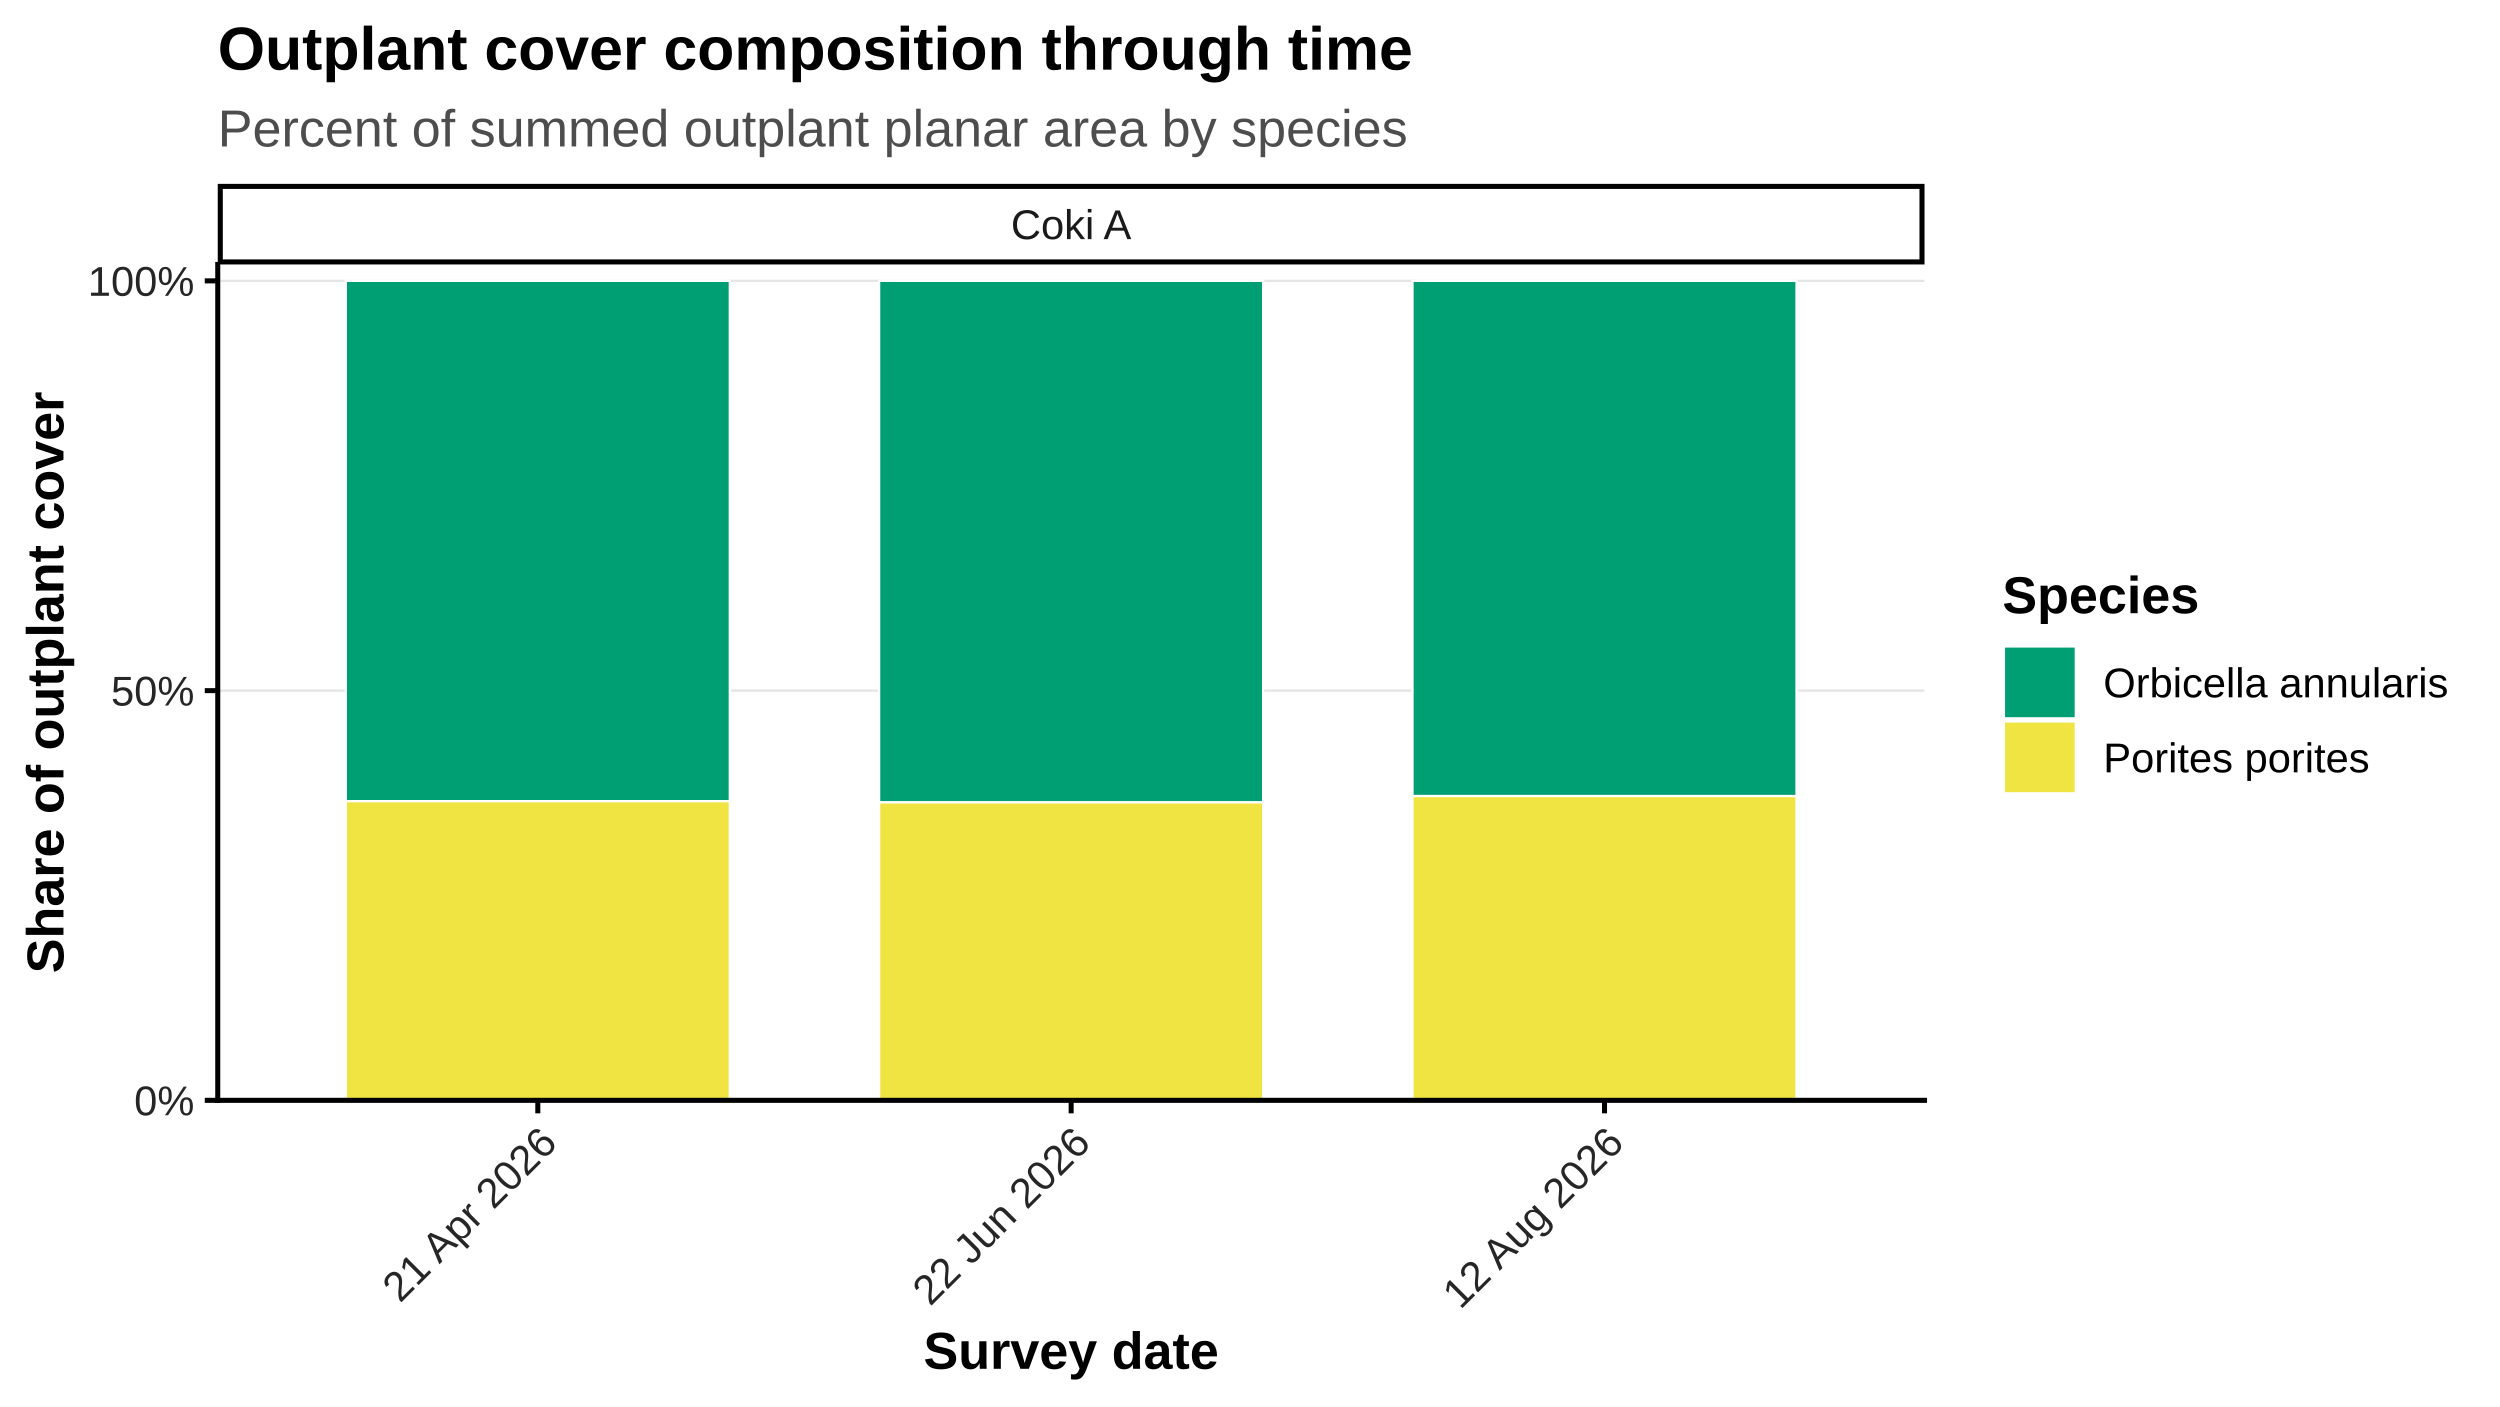
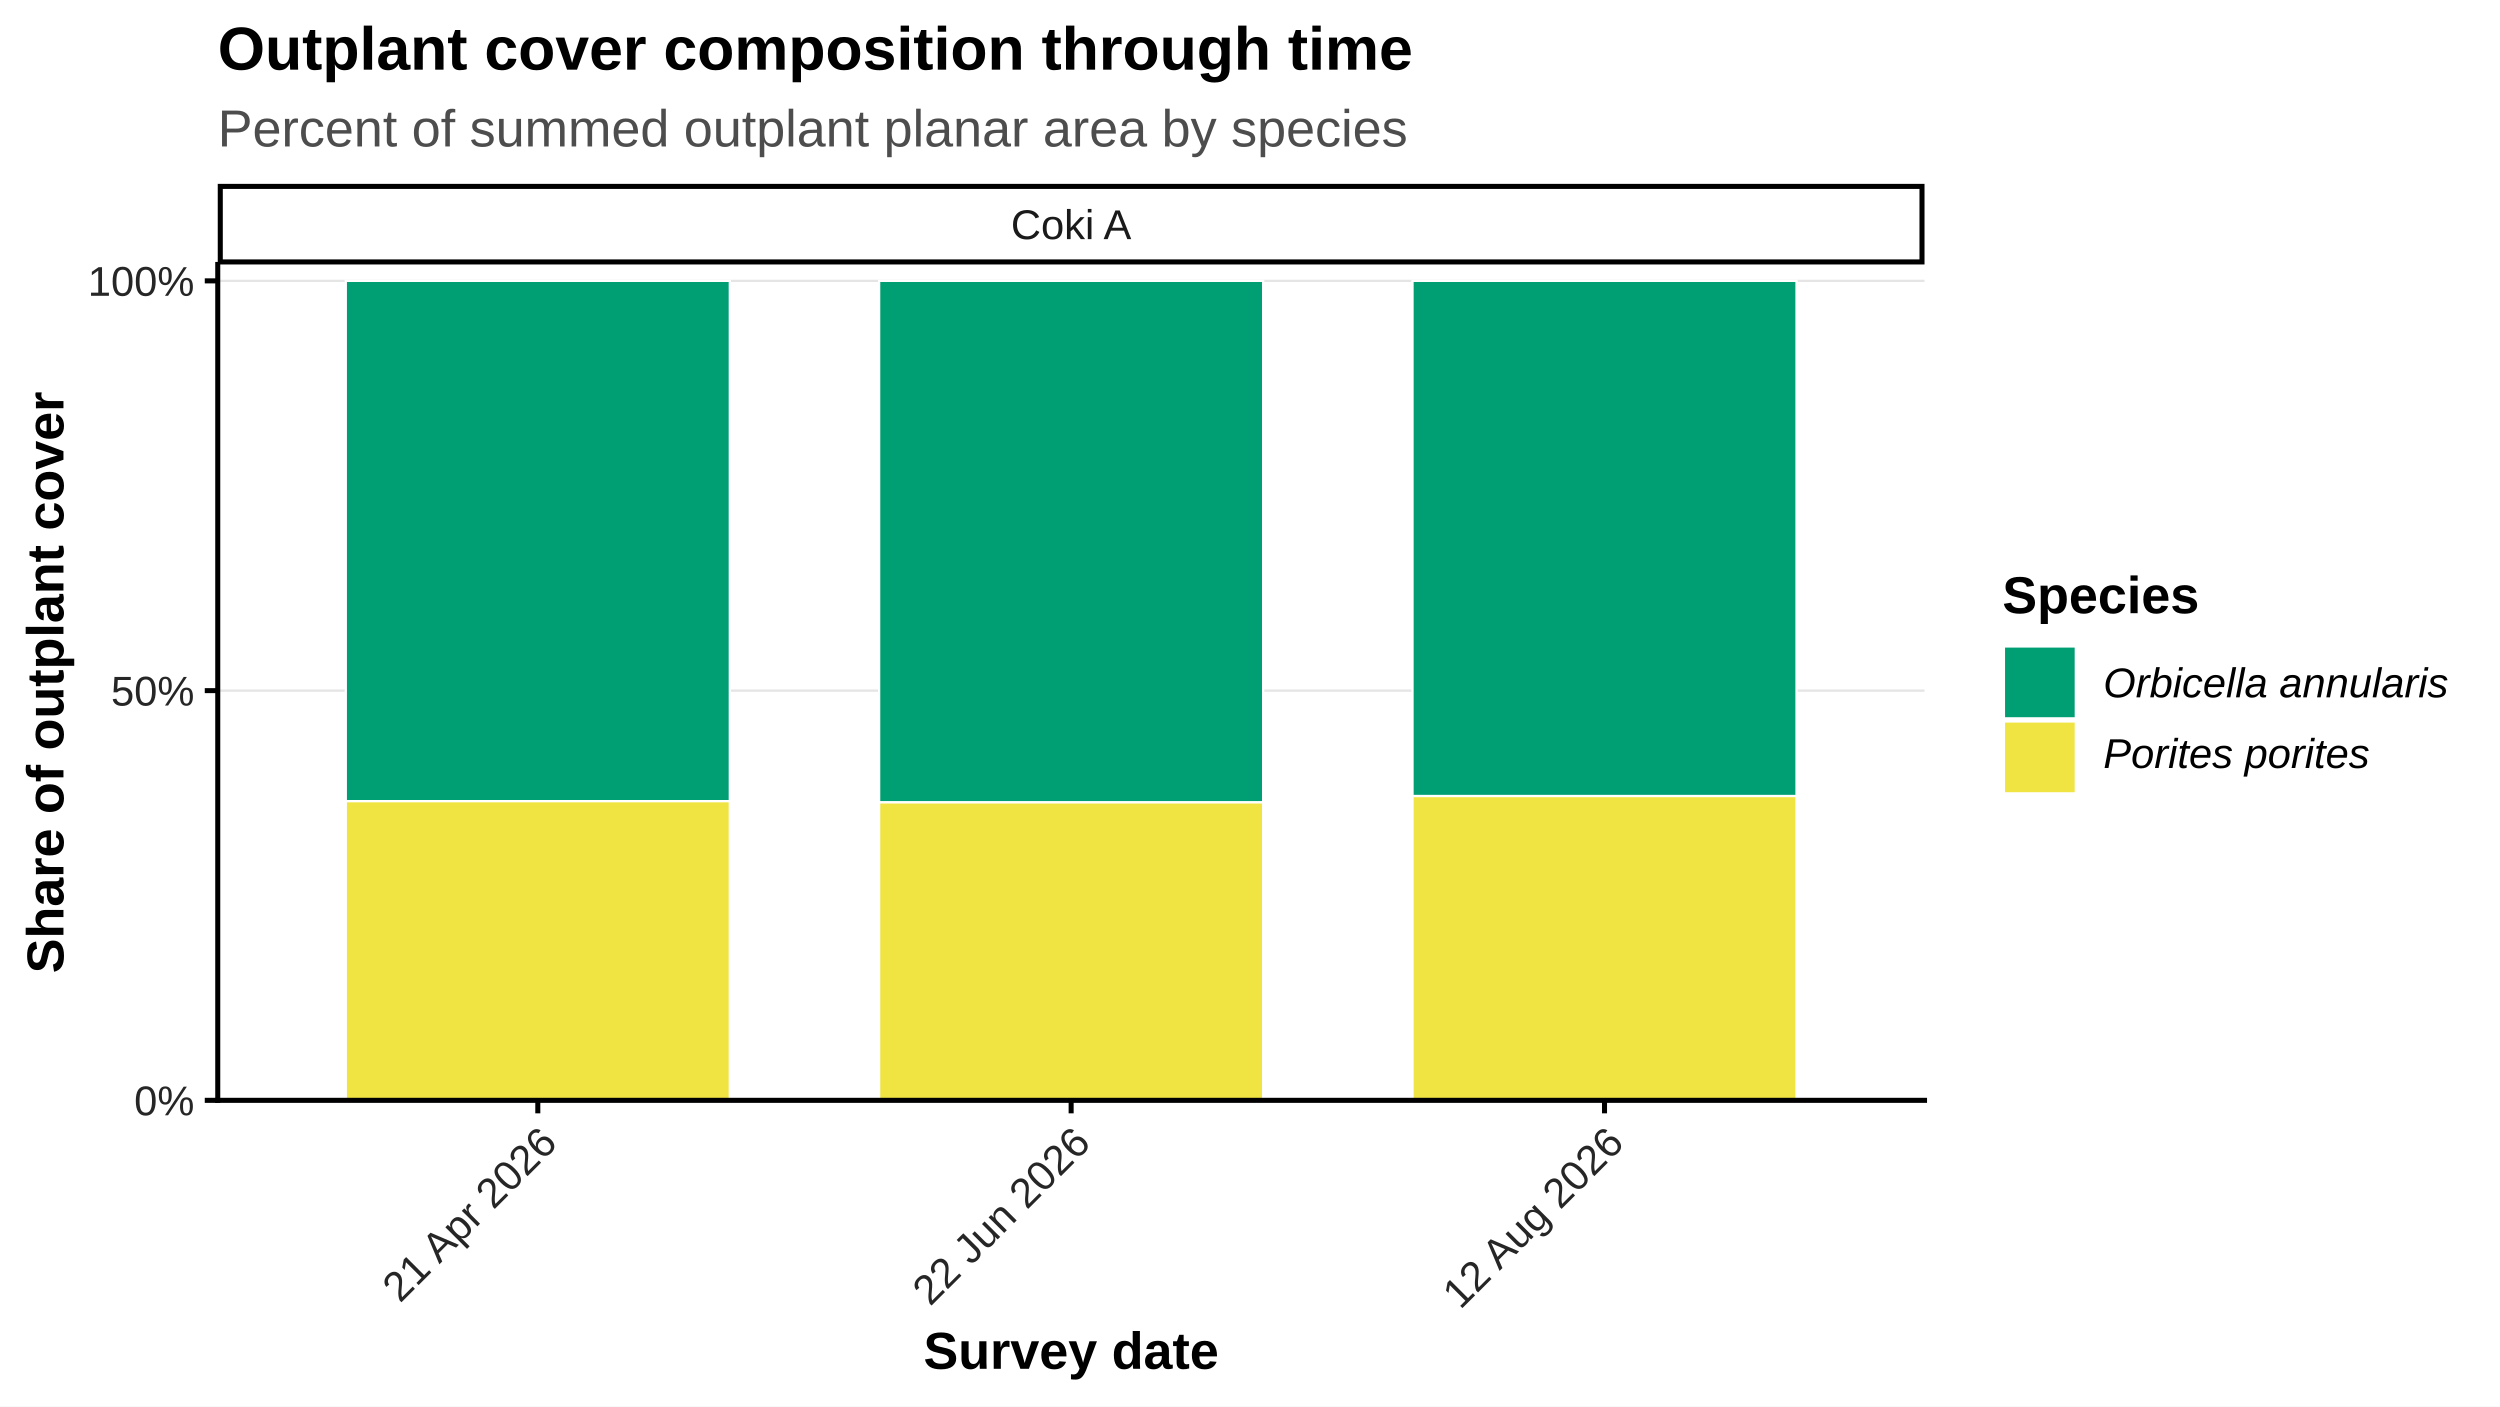
<svg xmlns="http://www.w3.org/2000/svg" class="svglite" width="576.00pt" height="324.00pt" viewBox="0 0 576.00 324.00">
  <defs>
    <style type="text/css">
    .svglite line, .svglite polyline, .svglite polygon, .svglite path, .svglite rect, .svglite circle {
      fill: none;
      stroke: #000000;
      stroke-linecap: round;
      stroke-linejoin: round;
      stroke-miterlimit: 10.00;
    }
    .svglite text {
      white-space: pre;
    }
  </style>
  </defs>
  <rect width="100%" height="100%" style="stroke: none; fill: #FFFFFF;" />
  <defs>
    <clipPath id="cpMC4wMHw1NzYuMDB8MC4wMHwzMjQuMDA=">
      <rect x="0.00" y="0.00" width="576.00" height="324.00" />
    </clipPath>
  </defs>
  <g clip-path="url(#cpMC4wMHw1NzYuMDB8MC4wMHwzMjQuMDA=)">
    <rect x="0.00" y="0.00" width="576.00" height="324.00" style="stroke-width: 1.16; stroke: #FFFFFF; fill: #FFFFFF;" />
  </g>
  <defs>
    <clipPath id="cpNTAuMTd8NDQzLjQxfDYwLjkzfDI1My41Mg==">
      <rect x="50.17" y="60.93" width="393.24" height="192.59" />
    </clipPath>
  </defs>
  <g clip-path="url(#cpNTAuMTd8NDQzLjQxfDYwLjkzfDI1My41Mg==)">
    <rect x="50.17" y="60.93" width="393.24" height="192.59" style="stroke-width: 1.16; stroke: none; fill: #FFFFFF;" />
    <polyline points="50.17,253.52 443.41,253.52 " style="stroke-width: 0.53; stroke: #E5E5E5; stroke-linecap: butt;" />
    <polyline points="50.17,159.12 443.41,159.12 " style="stroke-width: 0.53; stroke: #E5E5E5; stroke-linecap: butt;" />
    <polyline points="50.17,64.71 443.41,64.71 " style="stroke-width: 0.53; stroke: #E5E5E5; stroke-linecap: butt;" />
    <rect x="79.67" y="64.71" width="88.48" height="119.88" style="stroke-width: 0.53; stroke: #FFFFFF; stroke-linecap: butt; stroke-linejoin: miter; fill: #009E73;" />
    <rect x="79.67" y="184.59" width="88.48" height="68.93" style="stroke-width: 0.53; stroke: #FFFFFF; stroke-linecap: butt; stroke-linejoin: miter; fill: #F0E442;" />
    <rect x="202.55" y="64.71" width="88.48" height="120.16" style="stroke-width: 0.53; stroke: #FFFFFF; stroke-linecap: butt; stroke-linejoin: miter; fill: #009E73;" />
    <rect x="202.55" y="184.87" width="88.48" height="68.65" style="stroke-width: 0.53; stroke: #FFFFFF; stroke-linecap: butt; stroke-linejoin: miter; fill: #F0E442;" />
    <rect x="325.44" y="64.71" width="88.48" height="118.70" style="stroke-width: 0.53; stroke: #FFFFFF; stroke-linecap: butt; stroke-linejoin: miter; fill: #009E73;" />
    <rect x="325.44" y="183.41" width="88.48" height="70.11" style="stroke-width: 0.53; stroke: #FFFFFF; stroke-linecap: butt; stroke-linejoin: miter; fill: #F0E442;" />
  </g>
  <g clip-path="url(#cpMC4wMHw1NzYuMDB8MC4wMHwzMjQuMDA=)">
</g>
  <defs>
    <clipPath id="cpNTAuMTd8NDQzLjQxfDQyLjM2fDYwLjkz">
      <rect x="50.17" y="42.36" width="393.24" height="18.57" />
    </clipPath>
  </defs>
  <g clip-path="url(#cpNTAuMTd8NDQzLjQxfDQyLjM2fDYwLjkz)">
    <rect x="50.17" y="42.36" width="393.24" height="18.57" style="stroke-width: 2.33; fill: #FFFFFF;" />
    <text x="246.79" y="55.09" text-anchor="middle" style="font-size: 9.60px;fill: #1A1A1A; font-family: &quot;Arial&quot;;" textLength="28.25px" lengthAdjust="spacingAndGlyphs">Coki A</text>
  </g>
  <g clip-path="url(#cpMC4wMHw1NzYuMDB8MC4wMHwzMjQuMDA=)">
    <polyline points="50.17,253.52 443.41,253.52 " style="stroke-width: 1.16; stroke-linecap: square;" />
    <polyline points="123.91,256.51 123.91,253.52 " style="stroke-width: 1.16; stroke-linecap: butt;" />
    <polyline points="246.79,256.51 246.79,253.52 " style="stroke-width: 1.16; stroke-linecap: butt;" />
    <polyline points="369.68,256.51 369.68,253.52 " style="stroke-width: 1.16; stroke-linecap: butt;" />
    <text transform="translate(128.77,263.77) rotate(-45)" text-anchor="end" style="font-size: 9.60px;fill: #262626; font-family: &quot;Arial&quot;;" textLength="52.27px" lengthAdjust="spacingAndGlyphs">21 Apr 2026</text>
    <text transform="translate(251.66,263.77) rotate(-45)" text-anchor="end" style="font-size: 9.60px;fill: #262626; font-family: &quot;Arial&quot;;" textLength="52.80px" lengthAdjust="spacingAndGlyphs">22 Jun 2026</text>
    <text transform="translate(374.55,263.77) rotate(-45)" text-anchor="end" style="font-size: 9.60px;fill: #262626; font-family: &quot;Arial&quot;;" textLength="54.41px" lengthAdjust="spacingAndGlyphs">12 Aug 2026</text>
    <polyline points="50.17,253.52 50.17,60.93 " style="stroke-width: 1.16; stroke-linecap: square;" />
    <text x="44.79" y="256.96" text-anchor="end" style="font-size: 9.60px;fill: #262626; font-family: &quot;Arial&quot;;" textLength="13.87px" lengthAdjust="spacingAndGlyphs">0%</text>
    <text x="44.79" y="162.56" text-anchor="end" style="font-size: 9.60px;fill: #262626; font-family: &quot;Arial&quot;;" textLength="19.20px" lengthAdjust="spacingAndGlyphs">50%</text>
    <text x="44.79" y="68.15" text-anchor="end" style="font-size: 9.60px;fill: #262626; font-family: &quot;Arial&quot;;" textLength="24.54px" lengthAdjust="spacingAndGlyphs">100%</text>
    <polyline points="47.18,253.52 50.17,253.52 " style="stroke-width: 1.16; stroke-linecap: butt;" />
    <polyline points="47.18,159.12 50.17,159.12 " style="stroke-width: 1.16; stroke-linecap: butt;" />
    <polyline points="47.18,64.71 50.17,64.71 " style="stroke-width: 1.16; stroke-linecap: butt;" />
    <text x="246.79" y="315.37" text-anchor="middle" style="font-size: 12.00px; font-weight: bold; font-family: &quot;Arial&quot;;" textLength="68.04px" lengthAdjust="spacingAndGlyphs">Survey date</text>
    <text transform="translate(14.62,157.23) rotate(-90)" text-anchor="middle" style="font-size: 12.00px; font-weight: bold; font-family: &quot;Arial&quot;;" textLength="134.03px" lengthAdjust="spacingAndGlyphs">Share of outplant cover</text>
    <rect x="455.36" y="125.34" width="114.66" height="63.78" style="stroke-width: 1.16; stroke: none; fill: #FFFFFF;" />
    <text x="461.34" y="141.28" style="font-size: 12.00px; font-weight: bold; font-family: &quot;Arial&quot;;" textLength="45.37px" lengthAdjust="spacingAndGlyphs">Species</text>
    <rect x="461.34" y="148.58" width="17.28" height="17.28" style="stroke-width: 1.16; stroke: none; fill: #FFFFFF;" />
    <rect x="461.70" y="148.94" width="16.57" height="16.57" style="stroke-width: 0.53; stroke: #FFFFFF; stroke-linecap: butt; stroke-linejoin: miter; fill: #009E73;" />
    <rect x="461.34" y="165.86" width="17.28" height="17.28" style="stroke-width: 1.16; stroke: none; fill: #FFFFFF;" />
    <rect x="461.70" y="166.22" width="16.57" height="16.57" style="stroke-width: 0.53; stroke: #FFFFFF; stroke-linecap: butt; stroke-linejoin: miter; fill: #F0E442;" />
-     <text x="484.60" y="160.66" style="font-size: 9.60px; font-family: &quot;Arial&quot;;" textLength="79.44px" lengthAdjust="spacingAndGlyphs">Orbicella annularis</text>
-     <text x="484.60" y="177.94" style="font-size: 9.60px; font-family: &quot;Arial&quot;;" textLength="61.32px" lengthAdjust="spacingAndGlyphs">Porites porites</text>
+     <text x="484.60" y="160.66" style="font-size: 9.60px; font-style: italic; font-family: &quot;Arial&quot;;" textLength="79.44px" lengthAdjust="spacingAndGlyphs">Orbicella annularis</text>
+     <text x="484.60" y="176.94" style="font-size: 9.60px; font-style: italic; font-family: &quot;Arial&quot;;" textLength="61.32px" lengthAdjust="spacingAndGlyphs">Porites porites</text>
    <text x="50.17" y="33.74" style="font-size: 12.00px;fill: #4D4D4D; font-family: &quot;Arial&quot;;" textLength="274.14px" lengthAdjust="spacingAndGlyphs">Percent of summed outplant planar area by species</text>
    <text x="50.17" y="16.05" style="font-size: 14.00px; font-weight: bold; font-family: &quot;Arial&quot;;" textLength="275.21px" lengthAdjust="spacingAndGlyphs">Outplant cover composition through time</text>
  </g>
</svg>
